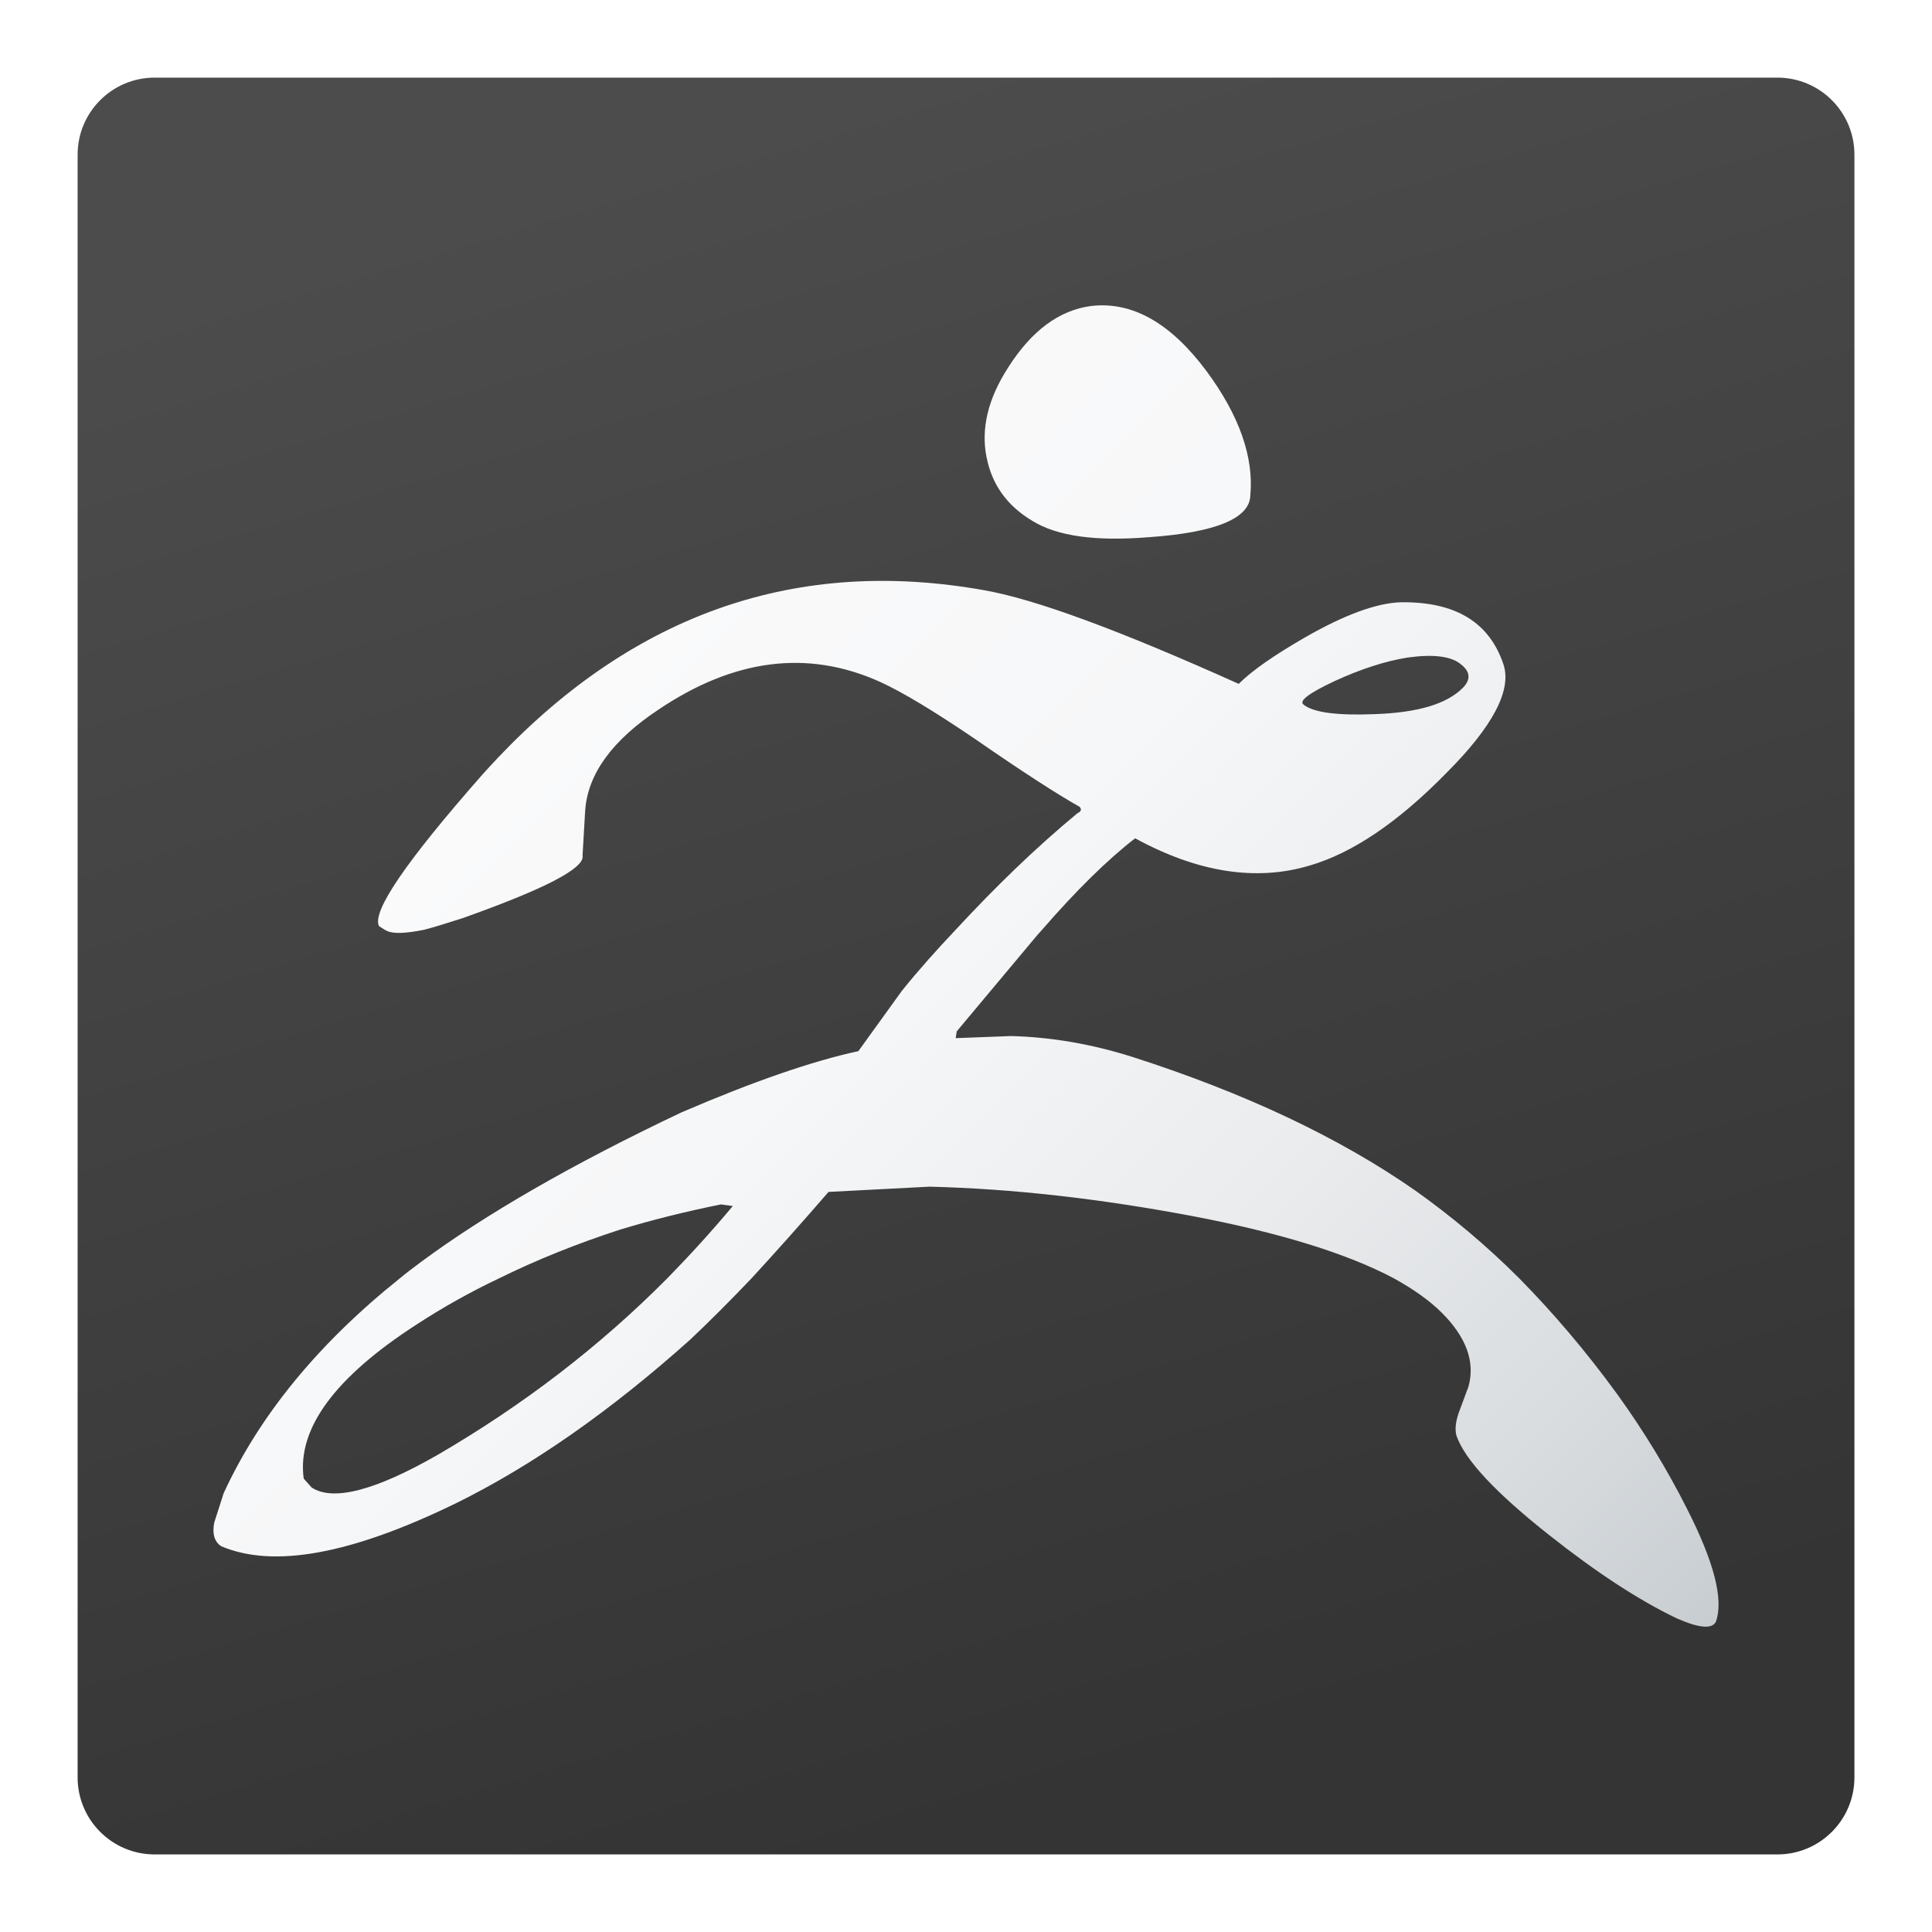
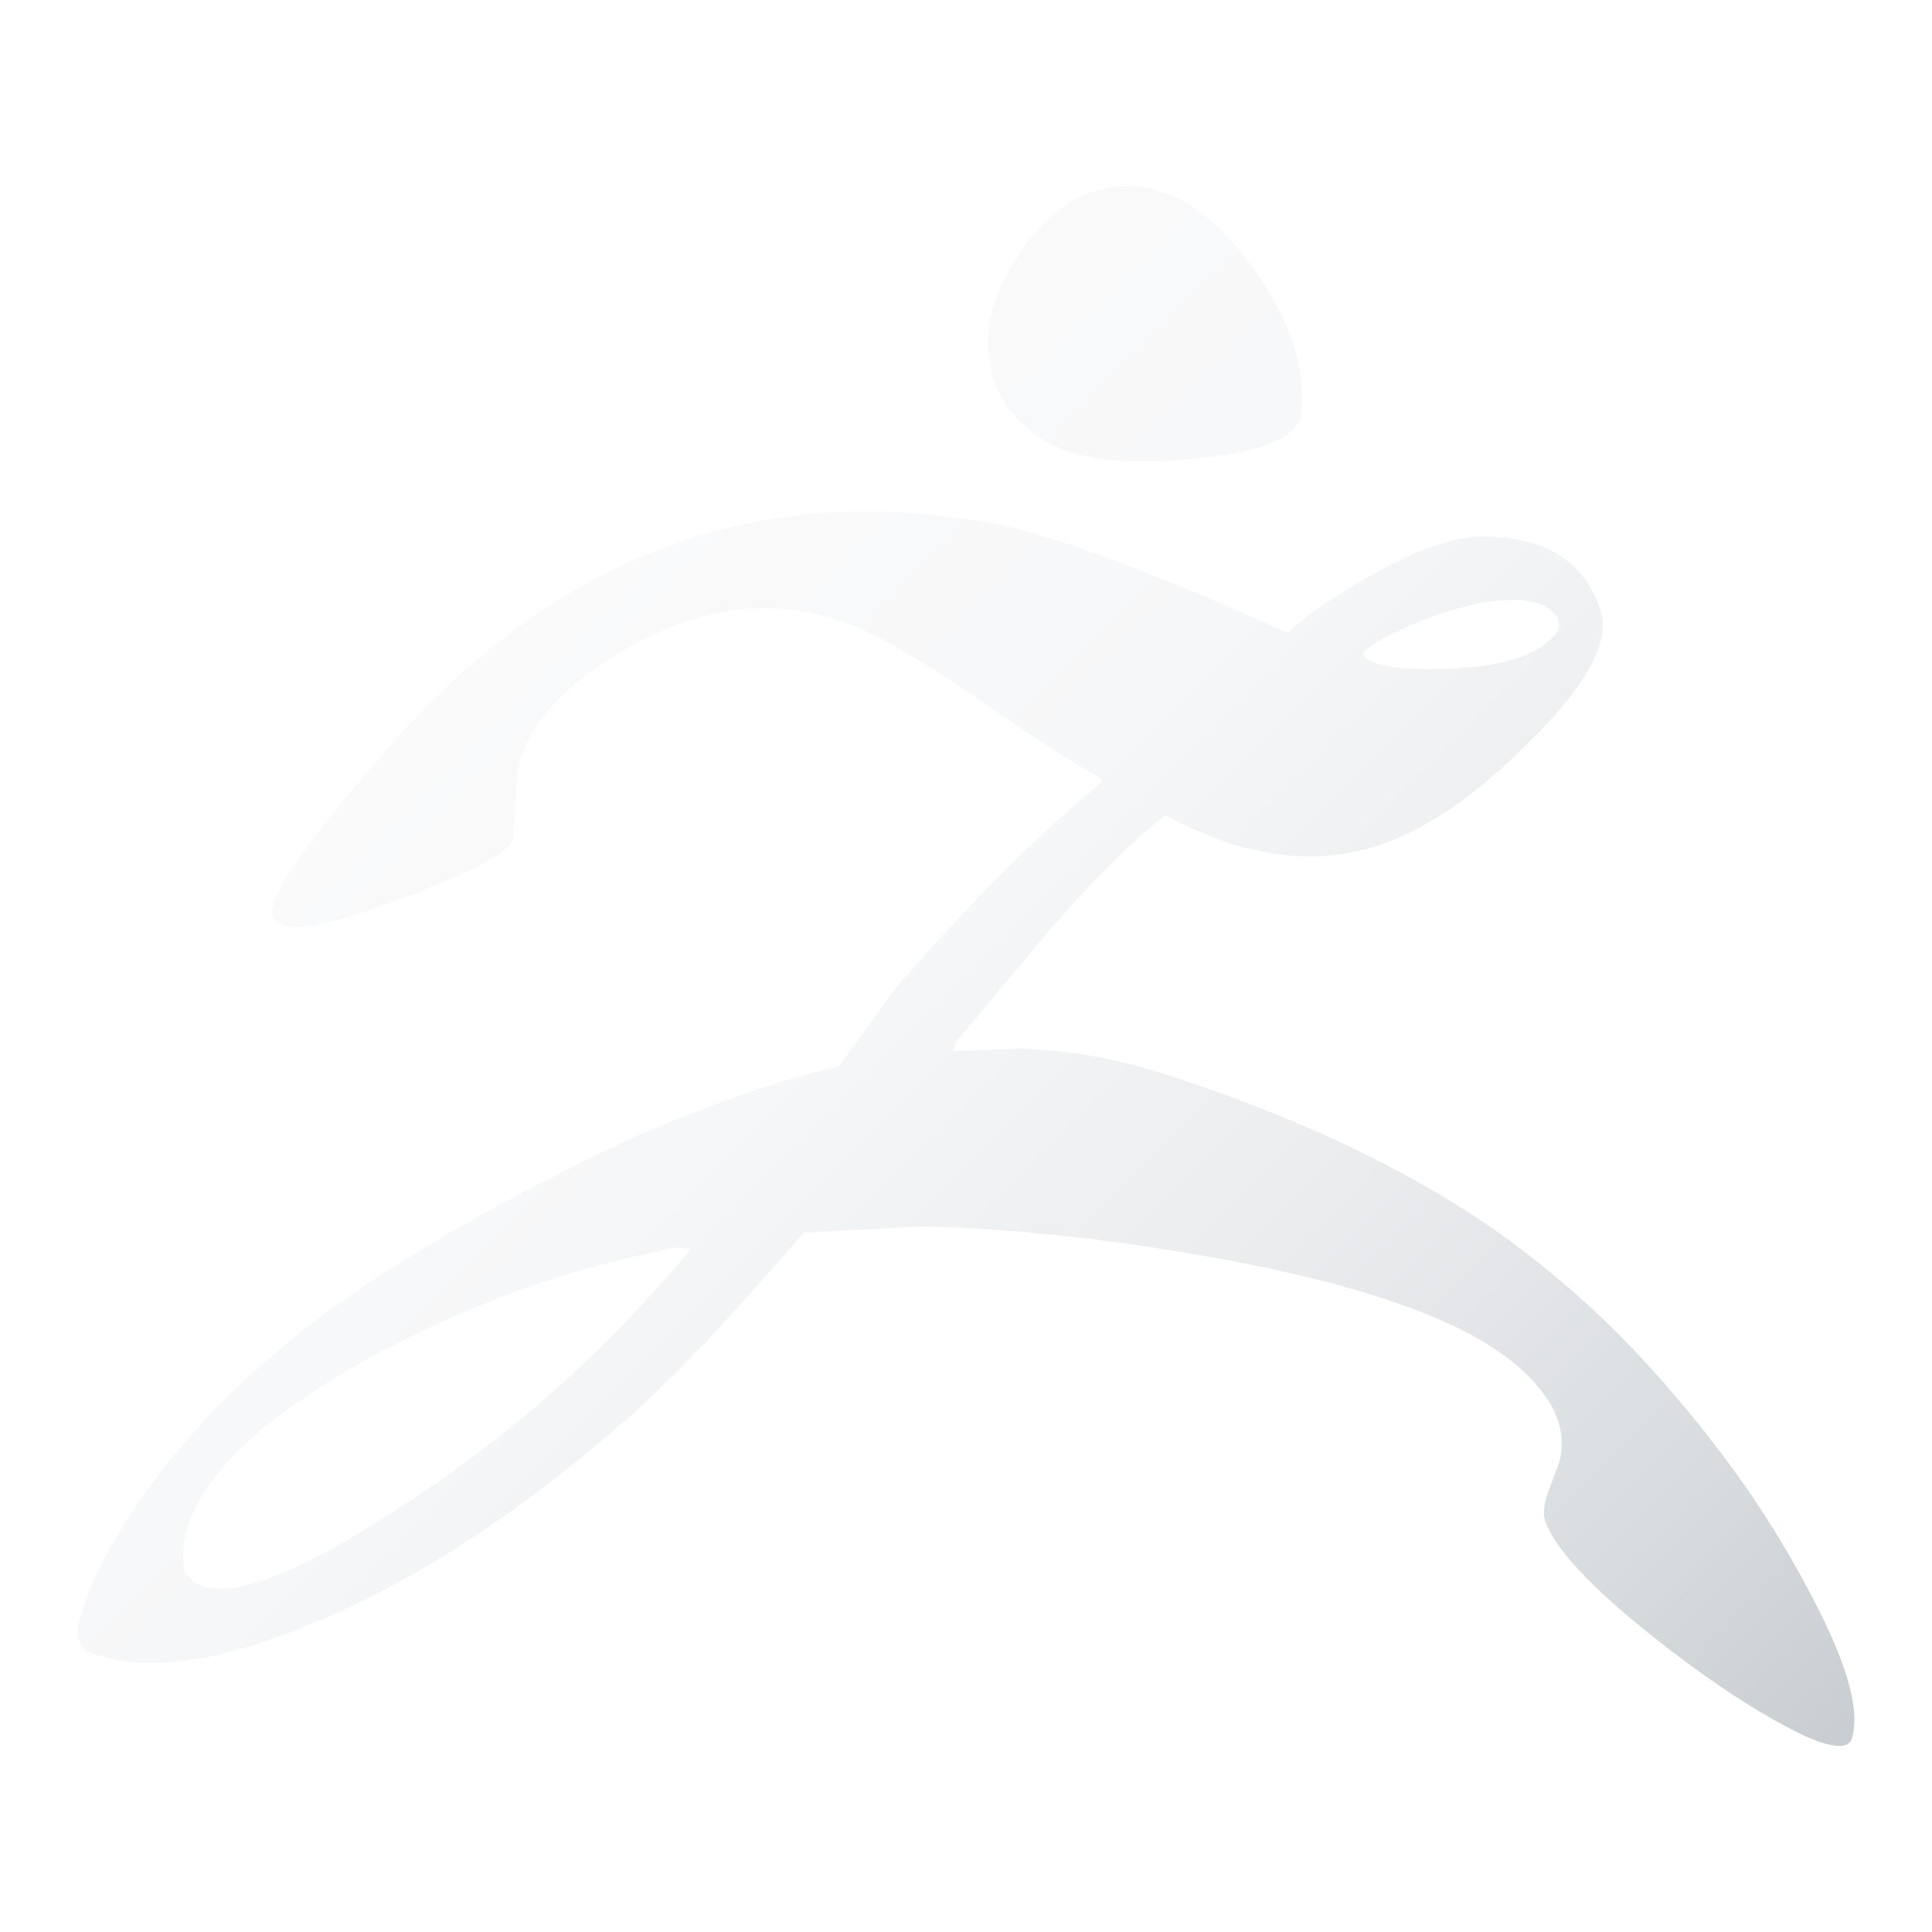
- <svg xmlns="http://www.w3.org/2000/svg" width="48" height="48" viewBox="0.078 0.078 47.843 47.843" id="uuid-7f8c8f63-40c5-41e7-8e13-c5613cdd71b9">
+ <svg xmlns="http://www.w3.org/2000/svg" width="48" height="48" viewBox="3.737 3.737 40.526 40.526" id="uuid-7f8c8f63-40c5-41e7-8e13-c5613cdd71b9">
  <defs>
-     <linearGradient id="uuid-bdf3986c-a15a-43c8-bd59-242c5bcda498" x1="17.85" y1="3.392" x2="29.857" y2="43.627" gradientUnits="userSpaceOnUse">
-       <stop offset="0" stop-color="#4c4c4c" />
-       <stop offset="1" stop-color="#343434" />
-     </linearGradient>
    <linearGradient id="uuid-d51f824a-7e80-4d08-89f2-5712c2c754f6" x1="12.699" y1="18.543" x2="38.488" y2="44.333" gradientUnits="userSpaceOnUse">
      <stop offset="0" stop-color="#fafafb" />
      <stop offset=".293" stop-color="#f6f7f8" />
      <stop offset=".566" stop-color="#ebecee" />
      <stop offset=".832" stop-color="#d8dcdf" />
      <stop offset="1" stop-color="#c8cdd1" />
    </linearGradient>
  </defs>
-   <rect x="2" y="2" width="44" height="44" rx="1.908" ry="1.908" style="fill:url(#uuid-bdf3986c-a15a-43c8-bd59-242c5bcda498); stroke-width:0px;" />
  <g id="uuid-af25a5a8-a5a9-4bea-8c27-e848444f8778">
    <path d="M24.508,11.4c-.142-.713.039-1.451.532-2.216.583-.92,1.269-1.425,2.06-1.529,1.024-.117,1.97.427,2.851,1.607.816,1.101,1.179,2.138,1.089,3.084-.013.57-.855.92-2.527,1.036-1.309.104-2.255-.026-2.864-.402-.635-.376-1.01-.907-1.14-1.581ZM42.572,40.232c-.091.194-.414.168-.972-.078-.946-.453-1.995-1.14-3.174-2.074-1.309-1.036-2.074-1.853-2.281-2.449-.039-.143-.025-.324.052-.557l.246-.661c.168-.609-.052-1.218-.661-1.827-.298-.298-.7-.583-1.192-.855-1.153-.609-2.812-1.127-5.002-1.542-2.268-.427-4.431-.674-6.492-.725l-2.501.13c-.661.764-1.296,1.477-1.905,2.138-.518.544-1.023,1.05-1.516,1.516-1.982,1.775-3.913,3.123-5.805,4.056-2.579,1.257-4.51,1.62-5.818,1.062-.168-.117-.22-.311-.168-.583l.233-.726c.894-1.944,2.358-3.719,4.367-5.326.168-.142.35-.272.518-.401,1.594-1.179,3.745-2.423,6.453-3.706,1.775-.764,3.24-1.27,4.38-1.516l1.075-1.49c.427-.531.881-1.036,1.335-1.516.972-1.05,1.969-2.021,3.019-2.889.09-.039.104-.091.051-.155-.531-.298-1.399-.855-2.578-1.672-1.011-.687-1.801-1.166-2.372-1.426-1.788-.803-3.615-.57-5.494.7-1.128.751-1.737,1.581-1.801,2.488l-.065,1.115c.065.311-.933.829-2.98,1.555-.376.117-.687.22-.946.285-.454.091-.765.104-.92.026l-.052-.026-.142-.091c-.182-.363.674-1.607,2.553-3.745.13-.145.261-.286.392-.425l.004-.006.004-.003c3.402-3.578,7.413-4.963,12.025-4.14,1.27.22,3.37.998,6.311,2.32.323-.324.881-.713,1.646-1.153.972-.557,1.775-.855,2.384-.868,1.335-.013,2.177.492,2.527,1.542.207.635-.26,1.529-1.412,2.683-1.192,1.218-2.32,1.982-3.382,2.293-1.335.402-2.786.169-4.328-.673-.686.531-1.464,1.296-2.306,2.267-.039.039-.078.091-.117.13l-1.995,2.384-.026.168,1.373-.052c.985.026,1.982.194,3.006.518,2.786.894,5.118,1.995,6.997,3.304.894.635,1.763,1.361,2.579,2.177.842.855,1.659,1.814,2.423,2.864.674.933,1.244,1.879,1.723,2.825.674,1.322.92,2.255.726,2.812ZM32.361,17.529c.246.194.829.272,1.775.233,1.049-.039,1.762-.246,2.164-.648.195-.195.195-.389-.026-.57-.246-.22-.7-.272-1.347-.182-.557.091-1.153.285-1.801.583-.635.298-.894.492-.765.583ZM18.224,29.943l-.298-.039c-.894.182-1.723.389-2.488.622-1.075.349-2.073.751-2.993,1.204-.739.35-1.426.739-2.06,1.153-2.022,1.309-2.955,2.579-2.786,3.81l.195.22c.531.35,1.581.078,3.136-.816,2.112-1.231,4.004-2.682,5.676-4.367.557-.57,1.101-1.166,1.62-1.788Z" style="fill:url(#uuid-d51f824a-7e80-4d08-89f2-5712c2c754f6); stroke-width:0px;" />
  </g>
</svg>
